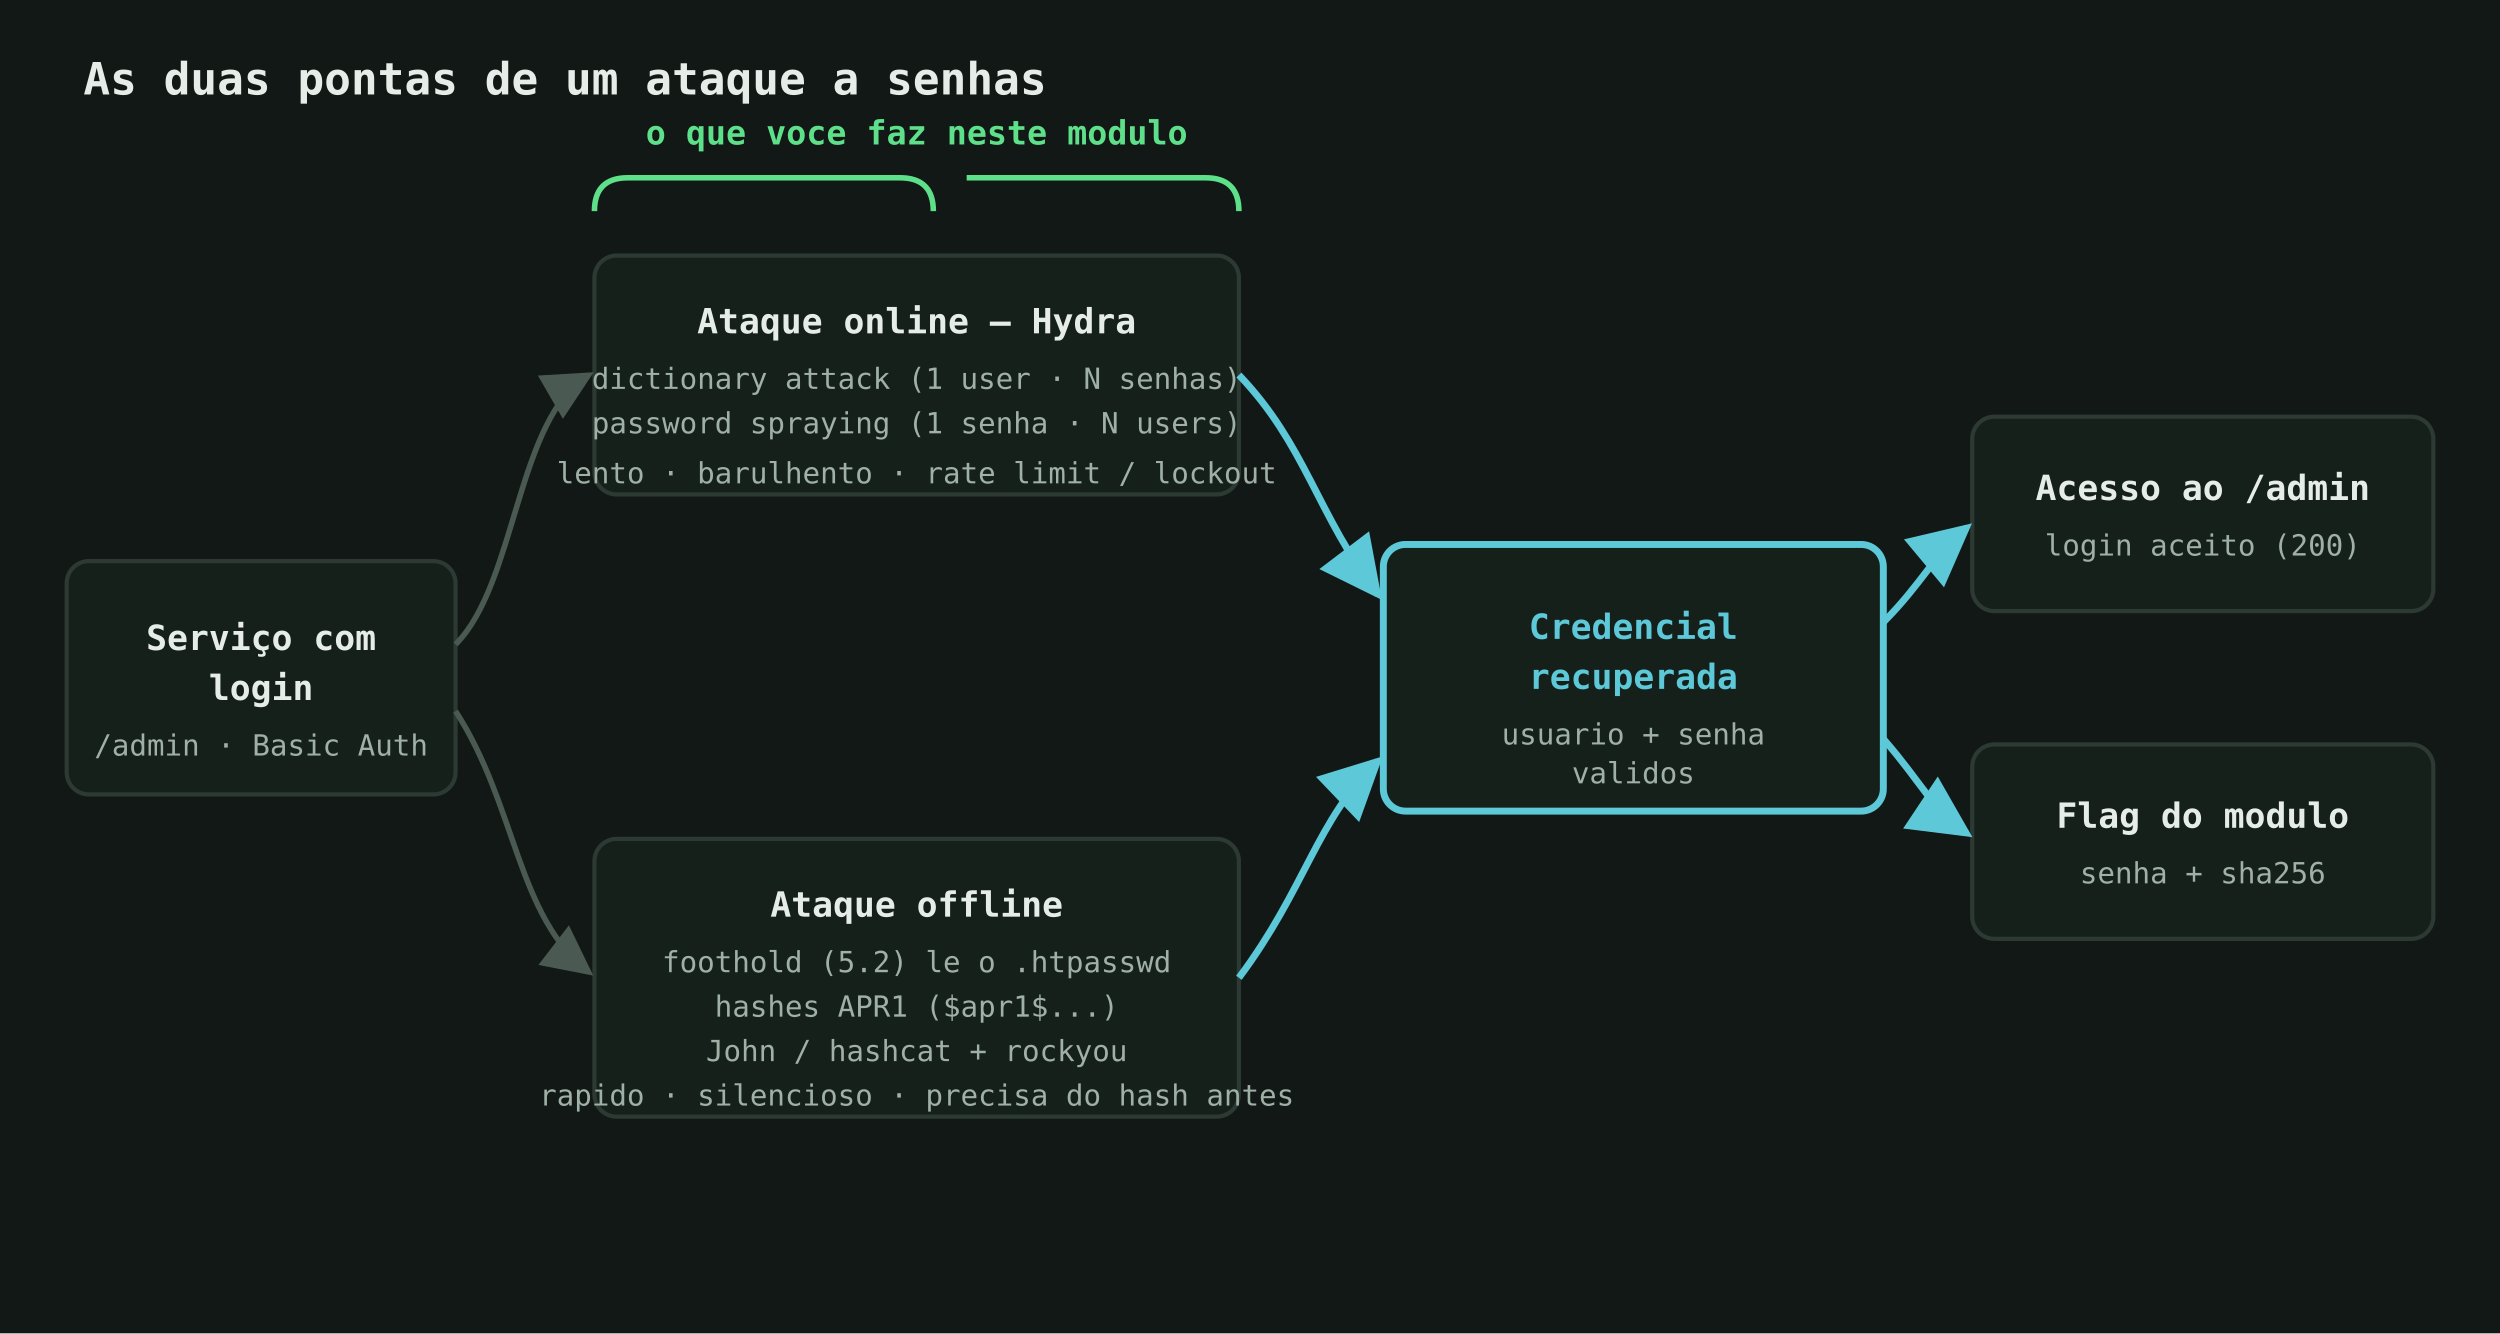
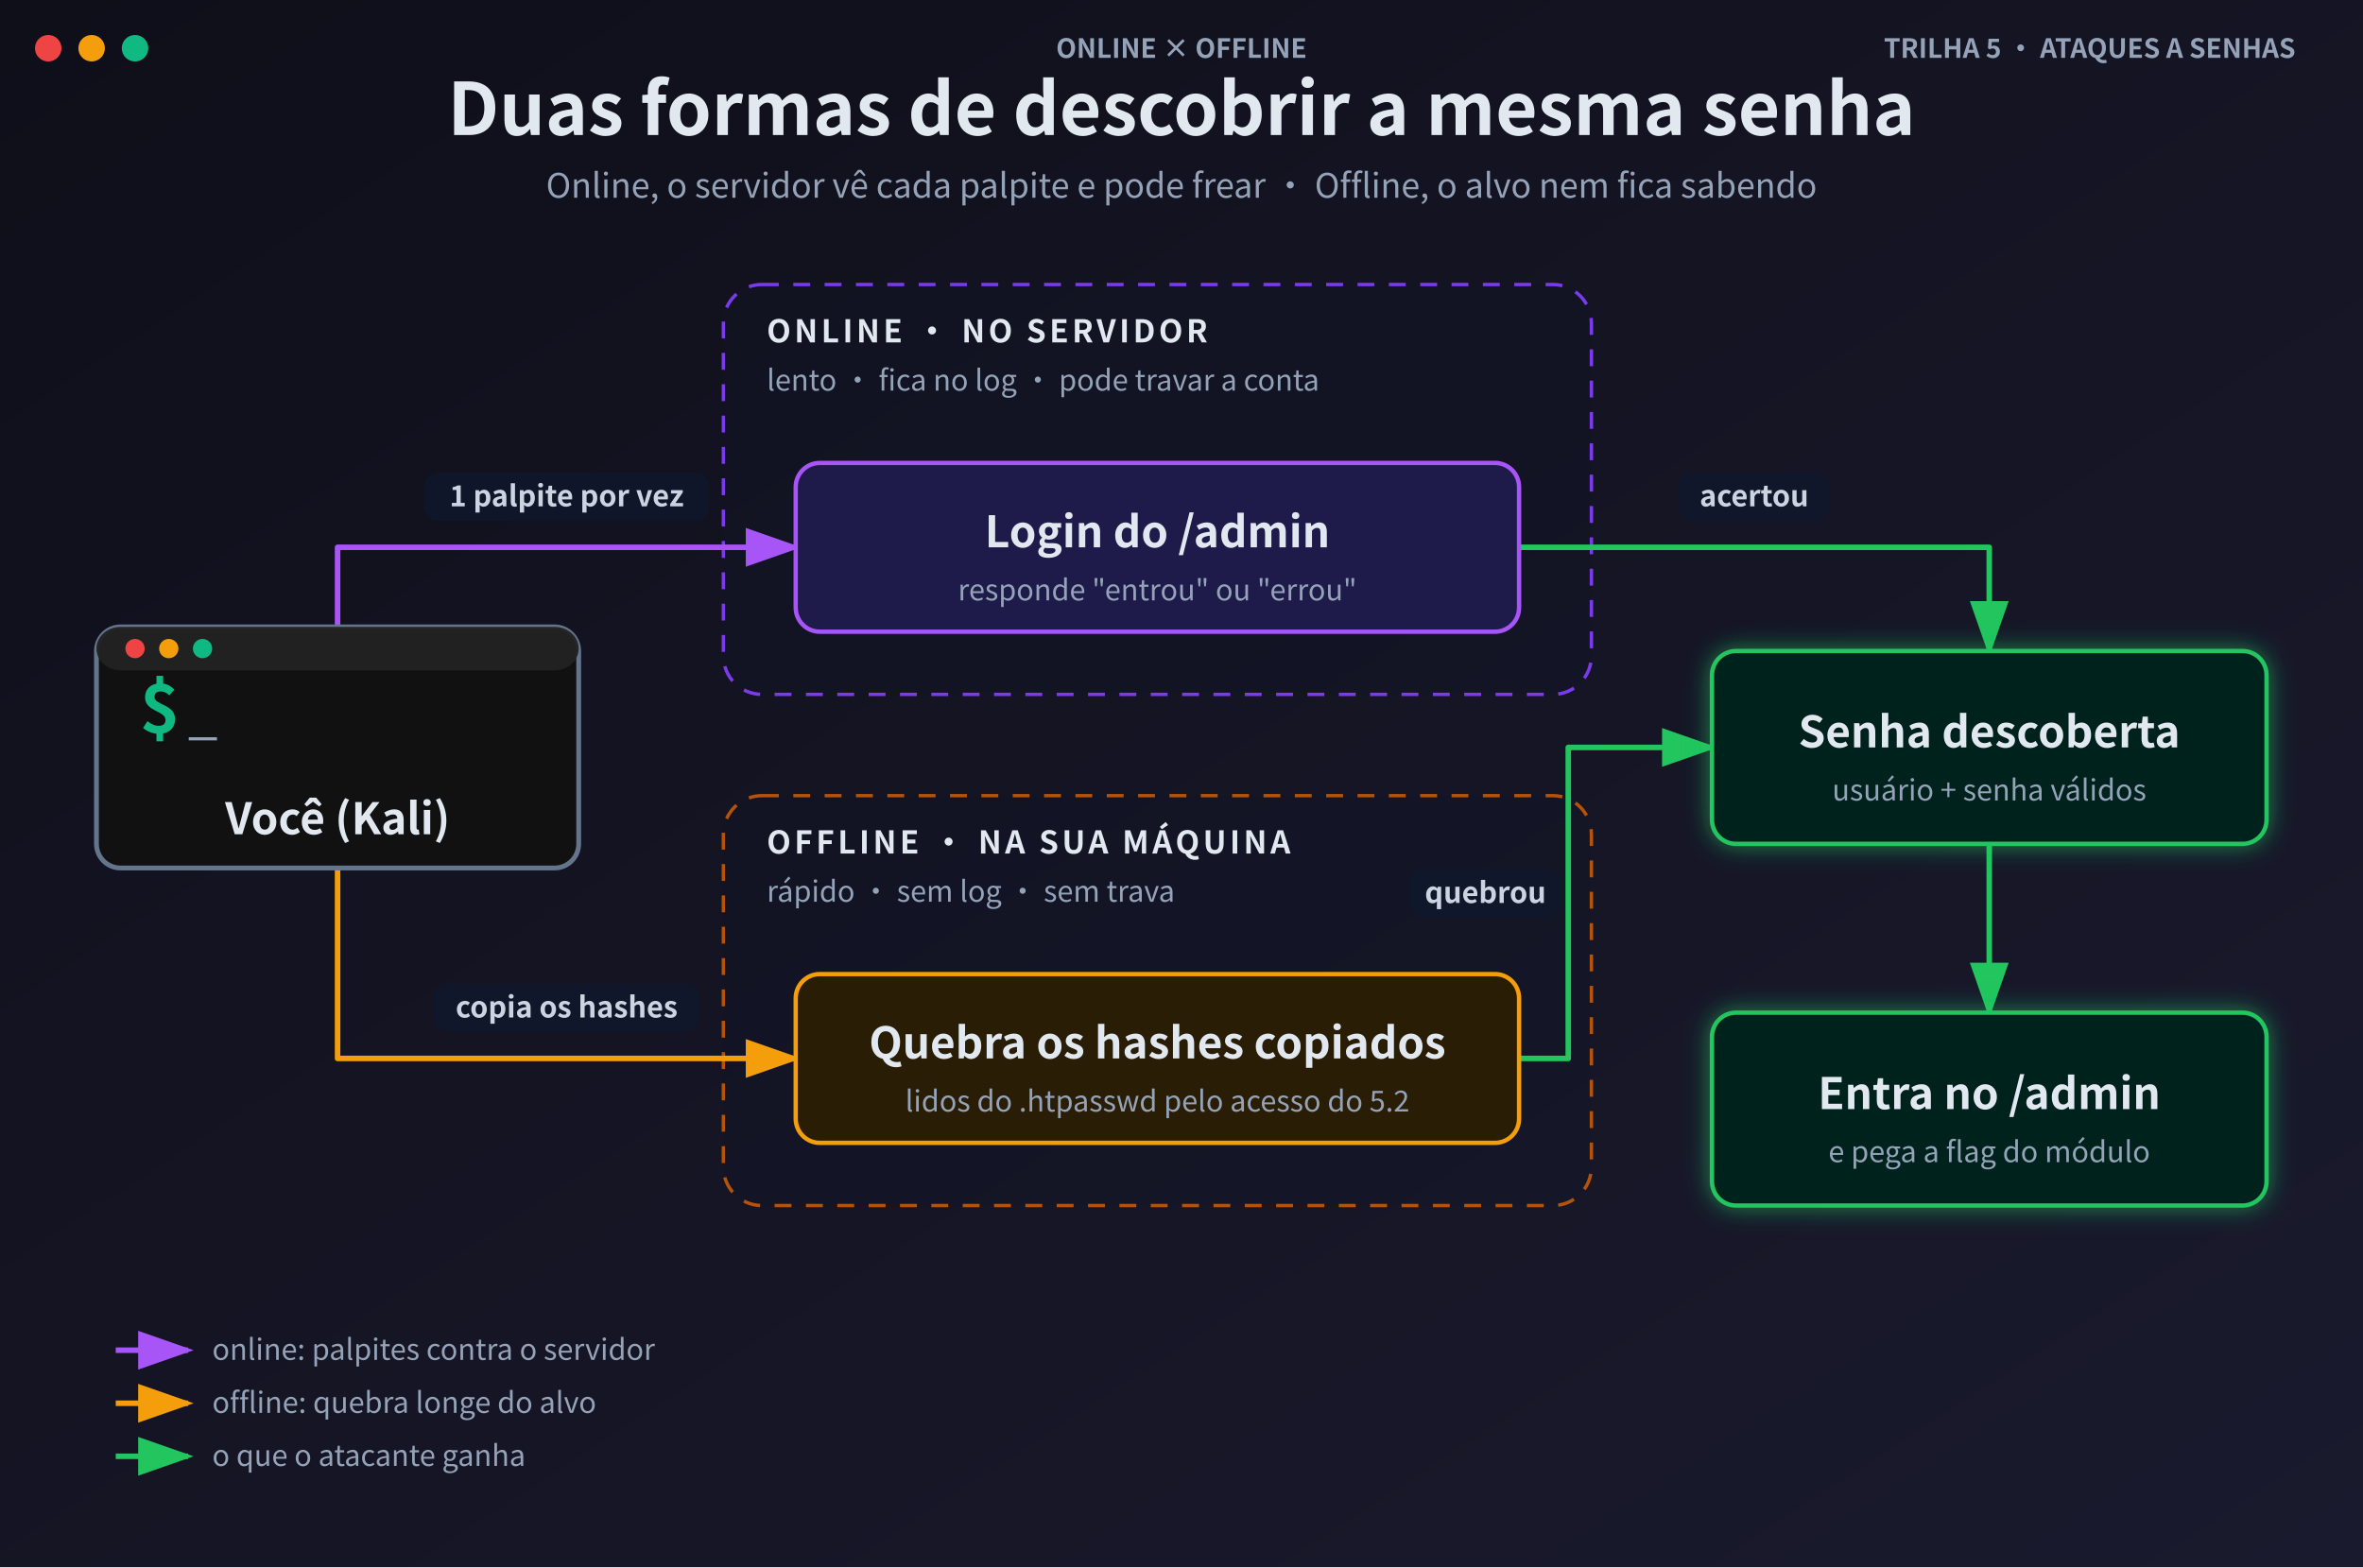
- <svg xmlns="http://www.w3.org/2000/svg" viewBox="0 0 900 480" role="img" aria-labelledby="t d">
-   <style>
-     text { font-family: ui-monospace, "DejaVu Sans Mono", Menlo, Consolas, monospace; fill: #e6ede8; }
-     .t { font-size: 16px; font-weight: 700; }
-     .step { font-size: 12.5px; font-weight: 700; }
-     .sub { font-size: 10.5px; fill: #9fb0a6; }
-     .tag { font-size: 10.5px; fill: #9fb0a6; }
-     .cur { fill: #5cc8d8; }
-     .box { fill: #16201b; stroke: #2c3a33; stroke-width: 1.5; }
-     .boxcur { fill: #16201b; stroke: #5cc8d8; stroke-width: 2.5; }
-     .flow { stroke: #4a5a52; stroke-width: 2; fill: none; marker-end: url(#a); }
-     .flowcur { stroke: #5cc8d8; stroke-width: 2.5; fill: none; marker-end: url(#ac); }
-     .brace { stroke: #5ee08a; stroke-width: 2; fill: none; }
-     .bl { font-size: 12px; font-weight: 700; fill: #5ee08a; }
-   </style>
+ <svg xmlns="http://www.w3.org/2000/svg" viewBox="0 0 980 650" width="980" height="650" data-generator="fireworks-tech-graph" data-schema-version="1" data-text-metrics="heuristic-v1" data-style-id="2" data-visual-theme="Dark Terminal" data-diagram-type="architecture" data-motion-scene="" data-semantic-profile="generic" data-semantic-valid="true" data-quality-profile="showcase" data-max-bends-per-edge="2" data-max-total-bends="8" data-max-route-stretch="1.35" data-max-bridged-crossings="0" data-min-node-gap="40.0" data-min-container-gutter="20.0" data-min-label-clearance="4.0" data-min-segment-length="16.0">
  <defs>
-     <marker id="a" markerWidth="9" markerHeight="9" refX="8" refY="4.5" orient="auto">
-       <path d="M0,0 L9,4.5 L0,9 z" fill="#4a5a52" />
+     <marker id="arrowA" markerWidth="10" markerHeight="7" refX="9" refY="3.5" orient="auto">
+       <polygon points="0 0, 10 3.5, 0 7" fill="#a855f7" />
    </marker>
-     <marker id="ac" markerWidth="9" markerHeight="9" refX="8" refY="4.5" orient="auto">
-       <path d="M0,0 L9,4.5 L0,9 z" fill="#5cc8d8" />
+     <marker id="arrowB" markerWidth="10" markerHeight="7" refX="9" refY="3.5" orient="auto">
+       <polygon points="0 0, 10 3.5, 0 7" fill="#22c55e" />
    </marker>
+     <marker id="arrowC" markerWidth="10" markerHeight="7" refX="9" refY="3.5" orient="auto">
+       <polygon points="0 0, 10 3.5, 0 7" fill="#38bdf8" />
+     </marker>
+     <marker id="arrowE" markerWidth="10" markerHeight="7" refX="9" refY="3.5" orient="auto">
+       <polygon points="0 0, 10 3.5, 0 7" fill="#fb7185" />
+     </marker>
+     <marker id="arrowF" markerWidth="10" markerHeight="7" refX="9" refY="3.5" orient="auto">
+       <polygon points="0 0, 10 3.5, 0 7" fill="#f59e0b" />
+     </marker>
+     <marker id="arrowG" markerWidth="10" markerHeight="7" refX="9" refY="3.5" orient="auto">
+       <polygon points="0 0, 10 3.5, 0 7" fill="#f97316" />
+     </marker>
+     <marker id="arrowH" markerWidth="10" markerHeight="7" refX="9" refY="3.5" orient="auto">
+       <polygon points="0 0, 10 3.5, 0 7" fill="#94a3b8" />
+     </marker>
+     <linearGradient id="terminalGradient" x1="0%" y1="0%" x2="100%" y2="100%">
+       <stop offset="0%" stop-color="#0f0f1a" />
+       <stop offset="100%" stop-color="#1a1a2e" />
+     </linearGradient>
+     <filter id="glowBlue" x="-30%" y="-30%" width="160%" height="160%">
+       <feDropShadow dx="0" dy="0" stdDeviation="5" flood-color="#3b82f6" flood-opacity="0.65" />
+     </filter>
+     <filter id="glowPurple" x="-30%" y="-30%" width="160%" height="160%">
+       <feDropShadow dx="0" dy="0" stdDeviation="5" flood-color="#a855f7" flood-opacity="0.72" />
+     </filter>
+     <filter id="glowGreen" x="-30%" y="-30%" width="160%" height="160%">
+       <feDropShadow dx="0" dy="0" stdDeviation="5" flood-color="#22c55e" flood-opacity="0.62" />
+     </filter>
+     <filter id="glowOrange" x="-30%" y="-30%" width="160%" height="160%">
+       <feDropShadow dx="0" dy="0" stdDeviation="5" flood-color="#f97316" flood-opacity="0.62" />
+     </filter>
+     <style>
+     text { font-family: 'SF Mono', 'Fira Code', Menlo, 'Noto Sans CJK SC', 'Microsoft YaHei', 'SimHei', monospace; }
+     .title { font-size: 30px; font-weight: 700; fill: #e2e8f0; }
+     .subtitle { font-size: 14px; font-weight: 500; fill: #94a3b8; }
+     .section { font-size: 13px; font-weight: 700; fill: #e2e8f0; letter-spacing: 1.4px; }
+     .section-sub { font-size: 12px; font-weight: 500; fill: #94a3b8; }
+     .node-title { font-weight: 700; fill: #e2e8f0; }
+     .node-sub { font-weight: 500; fill: #94a3b8; }
+     .node-type { font-size: 12px; font-weight: 700; fill: #94a3b8; letter-spacing: 0.08em; }
+     .arrow-label { font-size: 12px; font-weight: 600; fill: #cbd5e1; }
+     .legend { font-size: 12px; font-weight: 500; fill: #94a3b8; }
+     .footnote { font-size: 12px; font-weight: 500; fill: #94a3b8; }
+     .metric-label { font-size: 8.5px; font-weight: 700; fill: #94a3b8; text-transform: uppercase; }
+     .metric-value { font-size: 9.5px; font-weight: 700; fill: #e2e8f0; }
+     </style>
  </defs>
-   <rect width="900" height="480" fill="#121815" />
-   <text class="t" x="30" y="34">As duas pontas de um ataque a senhas</text>
-   <rect class="box" x="24" y="202" width="140" height="84" rx="8" />
-   <text class="step" x="94" y="234" text-anchor="middle">Serviço com</text>
-   <text class="step" x="94" y="252" text-anchor="middle">login</text>
-   <text class="sub" x="94" y="272" text-anchor="middle">/admin · Basic Auth</text>
-   <rect class="box" x="214" y="92" width="232" height="86" rx="8" />
-   <text class="step" x="330" y="120" text-anchor="middle">Ataque online — Hydra</text>
-   <text class="sub" x="330" y="140" text-anchor="middle">dictionary attack (1 user · N senhas)</text>
-   <text class="sub" x="330" y="156" text-anchor="middle">password spraying (1 senha · N users)</text>
-   <text class="tag" x="330" y="174" text-anchor="middle">lento · barulhento · rate limit / lockout</text>
-   <rect class="box" x="214" y="302" width="232" height="100" rx="8" />
-   <text class="step" x="330" y="330" text-anchor="middle">Ataque offline</text>
-   <text class="sub" x="330" y="350" text-anchor="middle">foothold (5.2) le o .htpasswd</text>
-   <text class="sub" x="330" y="366" text-anchor="middle">hashes APR1 ($apr1$...)</text>
-   <text class="sub" x="330" y="382" text-anchor="middle">John / hashcat + rockyou</text>
-   <text class="tag" x="330" y="398" text-anchor="middle">rapido · silencioso · precisa do hash antes</text>
-   <rect class="boxcur" x="498" y="196" width="180" height="96" rx="8" />
-   <text class="step cur" x="588" y="230" text-anchor="middle">Credencial</text>
-   <text class="step cur" x="588" y="248" text-anchor="middle">recuperada</text>
-   <text class="sub" x="588" y="268" text-anchor="middle">usuario + senha</text>
-   <text class="sub" x="588" y="282" text-anchor="middle">validos</text>
-   <rect class="box" x="710" y="150" width="166" height="70" rx="8" />
-   <text class="step" x="793" y="180" text-anchor="middle">Acesso ao /admin</text>
-   <text class="sub" x="793" y="200" text-anchor="middle">login aceito (200)</text>
-   <rect class="box" x="710" y="268" width="166" height="70" rx="8" />
-   <text class="step" x="793" y="298" text-anchor="middle">Flag do modulo</text>
-   <text class="sub" x="793" y="318" text-anchor="middle">senha + sha256</text>
-   <path class="flow" d="M164,232 C186,210 186,150 212,135" />
-   <path class="flow" d="M164,256 C186,290 186,330 212,350" />
-   <path class="flowcur" d="M446,135 C470,160 474,185 496,214" />
-   <path class="flowcur" d="M446,352 C470,320 474,295 496,274" />
-   <path class="flowcur" d="M678,224 C692,210 696,200 708,190" />
-   <path class="flowcur" d="M678,266 C692,282 696,292 708,300" />
-   <path class="brace" d="M214,76 q0,-12 12,-12 L324,64 q12,0 12,12" />
-   <path class="brace" d="M446,76 q0,-12 -12,-12 L348,64" />
-   <text class="bl" x="330" y="52" text-anchor="middle">o que voce faz neste modulo</text>
+   <rect data-graph-role="background" width="980.0" height="650.0" fill="url(#terminalGradient)" />
+   <circle cx="20.0" cy="20" r="5.5" fill="#ef4444" />
+   <circle cx="38.0" cy="20" r="5.5" fill="#f59e0b" />
+   <circle cx="56.0" cy="20" r="5.5" fill="#10b981" />
+   <text x="490.0" y="24" text-anchor="middle" font-size="11.0" font-weight="600" fill="#94a3b8">ONLINE × OFFLINE</text>
+   <text x="952.0" y="24" text-anchor="end" font-size="11.0" font-weight="600" fill="#94a3b8">TRILHA 5 · ATAQUES A SENHAS</text>
+   <text x="490.0" y="56" text-anchor="middle" class="title">Duas formas de descobrir a mesma senha</text>
+   <text x="490.0" y="82" text-anchor="middle" class="subtitle">Online, o servidor vê cada palpite e pode frear · Offline, o alvo nem fica sabendo</text>
+   <g id="online" data-graph-role="container" data-container-id="online" data-semantic-role="boundary" data-graph-bounds="300,118,660,288">
+     <rect data-graph-role="container" x="300.0" y="118.0" width="360.0" height="170.0" rx="16.0" fill="rgba(15,23,42,0.28)" stroke="#7c3aed" stroke-width="1.4" stroke-dasharray="7 6" />
+     <text x="318.0" y="142.0" class="section">ONLINE · NO SERVIDOR</text>
+     <text x="318.0" y="162.0" class="section-sub">lento · fica no log · pode travar a conta</text>
+     <rect id="online-header" data-graph-role="reserved" data-reserved-kind="container-header" x="308" y="124" width="282.24" height="54" fill="none" stroke="none" />
+   </g>
+   <g id="offline" data-graph-role="container" data-container-id="offline" data-semantic-role="boundary" data-graph-bounds="300,330,660,500">
+     <rect data-graph-role="container" x="300.0" y="330.0" width="360.0" height="170.0" rx="16.0" fill="rgba(15,23,42,0.28)" stroke="#b45309" stroke-width="1.4" stroke-dasharray="7 6" />
+     <text x="318.0" y="354.0" class="section">OFFLINE · NA SUA MÁQUINA</text>
+     <text x="318.0" y="374.0" class="section-sub">rápido · sem log · sem trava</text>
+     <rect id="offline-header" data-graph-role="reserved" data-reserved-kind="container-header" x="308" y="336" width="202.8" height="54" fill="none" stroke="none" />
+   </g>
+   <path id="try" data-graph-role="edge" data-edge-id="try" data-source="kali" data-target="login" data-edge-kind="flow" data-topic-id="" data-flow="control" data-motion-role="" data-motion-stage="" data-motion-order="" data-protocol="" data-via="" data-critical-path-id="" data-critical-hop="" data-critical-hops="" data-critical="false" data-bends="1" data-route-stretch="1.0" data-bridges="" d="M 140,260 L 140,227 L 330,227" fill="none" stroke="#a855f7" stroke-width="2.3" stroke-linecap="round" stroke-linejoin="round" marker-end="url(#arrowA)" />
+   <path id="copy" data-graph-role="edge" data-edge-id="copy" data-source="kali" data-target="crack" data-edge-kind="flow" data-topic-id="" data-flow="async" data-motion-role="" data-motion-stage="" data-motion-order="" data-protocol="" data-via="" data-critical-path-id="" data-critical-hop="" data-critical-hops="" data-critical="false" data-bends="1" data-route-stretch="1.0" data-bridges="" d="M 140,360 L 140,439 L 330,439" fill="none" stroke="#f59e0b" stroke-width="2.3" stroke-linecap="round" stroke-linejoin="round" marker-end="url(#arrowF)" />
+   <path id="hit" data-graph-role="edge" data-edge-id="hit" data-source="login" data-target="cred" data-edge-kind="flow" data-topic-id="" data-flow="write" data-motion-role="" data-motion-stage="" data-motion-order="" data-protocol="" data-via="" data-critical-path-id="" data-critical-hop="" data-critical-hops="" data-critical="false" data-bends="1" data-route-stretch="1.0" data-bridges="" d="M 630,227 L 825,227 L 825,270" fill="none" stroke="#22c55e" stroke-width="2.3" stroke-linecap="round" stroke-linejoin="round" marker-end="url(#arrowB)" />
+   <path id="cracked" data-graph-role="edge" data-edge-id="cracked" data-source="crack" data-target="cred" data-edge-kind="flow" data-topic-id="" data-flow="write" data-motion-role="" data-motion-stage="" data-motion-order="" data-protocol="" data-via="" data-critical-path-id="" data-critical-hop="" data-critical-hops="" data-critical="false" data-bends="2" data-route-stretch="1.0" data-bridges="" d="M 630,439 L 650.4,439 L 650.4,310 L 710,310" fill="none" stroke="#22c55e" stroke-width="2.3" stroke-linecap="round" stroke-linejoin="round" marker-end="url(#arrowB)" />
+   <path id="use" data-graph-role="edge" data-edge-id="use" data-source="cred" data-target="admin" data-edge-kind="flow" data-topic-id="" data-flow="write" data-motion-role="" data-motion-stage="" data-motion-order="" data-protocol="" data-via="" data-critical-path-id="" data-critical-hop="" data-critical-hops="" data-critical="false" data-bends="0" data-route-stretch="1.0" data-bridges="" d="M 825,350 L 825,420" fill="none" stroke="#22c55e" stroke-width="2.3" stroke-linecap="round" stroke-linejoin="round" marker-end="url(#arrowB)" />
+   <g id="node-kali" data-graph-role="node" data-node-id="kali" data-semantic-role="terminal" data-motion-role="" data-motion-stage="" data-motion-order="" data-parent="" data-deployment-id="" data-topic-id="" data-span-id="" data-station-order="" data-status="" data-start-ms="" data-duration-ms="" data-parent-span="" data-graph-bounds="40,260,240,360">
+     <rect x="40.0" y="260.0" width="200.0" height="100.0" rx="10.0" fill="#111111" stroke="#64748b" stroke-width="2.0" />
+     <rect x="40.0" y="260.0" width="200.0" height="18" rx="10.0" fill="#222222" opacity="0.95" />
+     <circle cx="56.0" cy="269.0" r="4" fill="#ef4444" />
+     <circle cx="70.0" cy="269.0" r="4" fill="#f59e0b" />
+     <circle cx="84.0" cy="269.0" r="4" fill="#10b981" />
+     <text x="58.0" y="304.0" font-size="28" font-weight="700" fill="#10b981">$</text>
+     <text x="78.0" y="304.0" font-size="22" font-weight="500" fill="#94a3b8">_</text>
+     <text data-text-role="title" data-full-text="Você (Kali)" data-text-max-width="176.0" x="140.0" y="346.0" text-anchor="middle" class="node-title" font-size="18">Você (Kali)</text>
+   </g>
+   <g id="node-login" data-graph-role="node" data-node-id="login" data-semantic-role="rect" data-motion-role="" data-motion-stage="" data-motion-order="" data-parent="" data-deployment-id="" data-topic-id="" data-span-id="" data-station-order="" data-status="" data-start-ms="" data-duration-ms="" data-parent-span="" data-graph-bounds="330,192,630,262">
+     <rect x="330.0" y="192.0" width="300.0" height="70.0" rx="10.0" fill="#1e1b4b" stroke="#a855f7" stroke-width="1.8" />
+     <text data-text-role="title" data-full-text="Login do /admin" data-text-max-width="276.0" x="480.0" y="227.0" text-anchor="middle" class="node-title" font-size="18">Login do /admin</text>
+     <text data-text-role="subtitle" data-full-text="responde &quot;entrou&quot; ou &quot;errou&quot;" data-text-max-width="276.0" x="480.0" y="249.0" text-anchor="middle" class="node-sub" font-size="12">responde "entrou" ou "errou"</text>
+   </g>
+   <g id="node-crack" data-graph-role="node" data-node-id="crack" data-semantic-role="rect" data-motion-role="" data-motion-stage="" data-motion-order="" data-parent="" data-deployment-id="" data-topic-id="" data-span-id="" data-station-order="" data-status="" data-start-ms="" data-duration-ms="" data-parent-span="" data-graph-bounds="330,404,630,474">
+     <rect x="330.0" y="404.0" width="300.0" height="70.0" rx="10.0" fill="#2a1d05" stroke="#f59e0b" stroke-width="1.8" />
+     <text data-text-role="title" data-full-text="Quebra os hashes copiados" data-text-max-width="276.0" x="480.0" y="439.0" text-anchor="middle" class="node-title" font-size="18">Quebra os hashes copiados</text>
+     <text data-text-role="subtitle" data-full-text="lidos do .htpasswd pelo acesso do 5.2" data-text-max-width="276.0" x="480.0" y="461.0" text-anchor="middle" class="node-sub" font-size="12">lidos do .htpasswd pelo acesso do 5.2</text>
+   </g>
+   <g id="node-cred" data-graph-role="node" data-node-id="cred" data-semantic-role="rect" data-motion-role="" data-motion-stage="" data-motion-order="" data-parent="" data-deployment-id="" data-topic-id="" data-span-id="" data-station-order="" data-status="" data-start-ms="" data-duration-ms="" data-parent-span="" data-graph-bounds="710,270,940,350">
+     <rect x="710.0" y="270.0" width="230.0" height="80.0" rx="10.0" fill="#06241a" stroke="#22c55e" stroke-width="1.8" filter="url(#glowGreen)" />
+     <text data-text-role="title" data-full-text="Senha descoberta" data-text-max-width="206.0" x="825.0" y="310.0" text-anchor="middle" class="node-title" font-size="18">Senha descoberta</text>
+     <text data-text-role="subtitle" data-full-text="usuário + senha válidos" data-text-max-width="206.0" x="825.0" y="332.0" text-anchor="middle" class="node-sub" font-size="12">usuário + senha válidos</text>
+   </g>
+   <g id="node-admin" data-graph-role="node" data-node-id="admin" data-semantic-role="rect" data-motion-role="" data-motion-stage="" data-motion-order="" data-parent="" data-deployment-id="" data-topic-id="" data-span-id="" data-station-order="" data-status="" data-start-ms="" data-duration-ms="" data-parent-span="" data-graph-bounds="710,420,940,500">
+     <rect x="710.0" y="420.0" width="230.0" height="80.0" rx="10.0" fill="#06241a" stroke="#22c55e" stroke-width="1.8" filter="url(#glowGreen)" />
+     <text data-text-role="title" data-full-text="Entra no /admin" data-text-max-width="206.0" x="825.0" y="460.0" text-anchor="middle" class="node-title" font-size="18">Entra no /admin</text>
+     <text data-text-role="subtitle" data-full-text="e pega a flag do módulo" data-text-max-width="206.0" x="825.0" y="482.0" text-anchor="middle" class="node-sub" font-size="12">e pega a flag do módulo</text>
+   </g>
+   <g id="try-label" data-graph-role="label" data-owner="try" data-graph-bounds="175.92,196,294.08,216">
+     <rect x="175.92" y="196.0" width="118.16" height="20" rx="6" fill="#0f172a" opacity="0.92" />
+     <text x="235.0" y="210.0" text-anchor="middle" class="arrow-label">1 palpite por vez</text>
+   </g>
+   <g id="copy-label" data-graph-role="label" data-owner="copy" data-graph-bounds="180,408,290,428">
+     <rect x="180.0" y="408.0" width="110.0" height="20" rx="6" fill="#0f172a" opacity="0.92" />
+     <text x="235.0" y="422.0" text-anchor="middle" class="arrow-label">copia os hashes</text>
+   </g>
+   <g id="hit-label" data-graph-role="label" data-owner="hit" data-graph-bounds="696.14,196,758.86,216">
+     <rect x="696.14" y="196.0" width="62.72" height="20" rx="6" fill="#0f172a" opacity="0.92" />
+     <text x="727.5" y="210.0" text-anchor="middle" class="arrow-label">acertou</text>
+   </g>
+   <g id="cracked-label" data-graph-role="label" data-owner="cracked" data-graph-bounds="584.68,360.5,647.4,380.5">
+     <rect x="584.68" y="360.5" width="62.72" height="20" rx="6" fill="#0f172a" opacity="0.92" />
+     <text x="616.04" y="374.5" text-anchor="middle" class="arrow-label">quebrou</text>
+   </g>
+   <g id="legend" data-graph-role="legend">
+     <rect id="legend-zone" data-graph-role="reserved" data-reserved-kind="legend" x="38" y="546" width="279.36" height="90" rx="10" fill="none" stroke="none" />
+     <line data-graph-role="decoration" x1="48.0" y1="560.0" x2="78.0" y2="560.0" stroke="#a855f7" stroke-width="2.3" marker-end="url(#arrowA)" />
+     <text data-graph-role="decoration" x="88.0" y="564.0" class="legend">online: palpites contra o servidor</text>
+     <line data-graph-role="decoration" x1="48.0" y1="582.0" x2="78.0" y2="582.0" stroke="#f59e0b" stroke-width="2.3" marker-end="url(#arrowF)" />
+     <text data-graph-role="decoration" x="88.0" y="586.0" class="legend">offline: quebra longe do alvo</text>
+     <line data-graph-role="decoration" x1="48.0" y1="604.0" x2="78.0" y2="604.0" stroke="#22c55e" stroke-width="2.3" marker-end="url(#arrowB)" />
+     <text data-graph-role="decoration" x="88.0" y="608.0" class="legend">o que o atacante ganha</text>
+   </g>
</svg>
